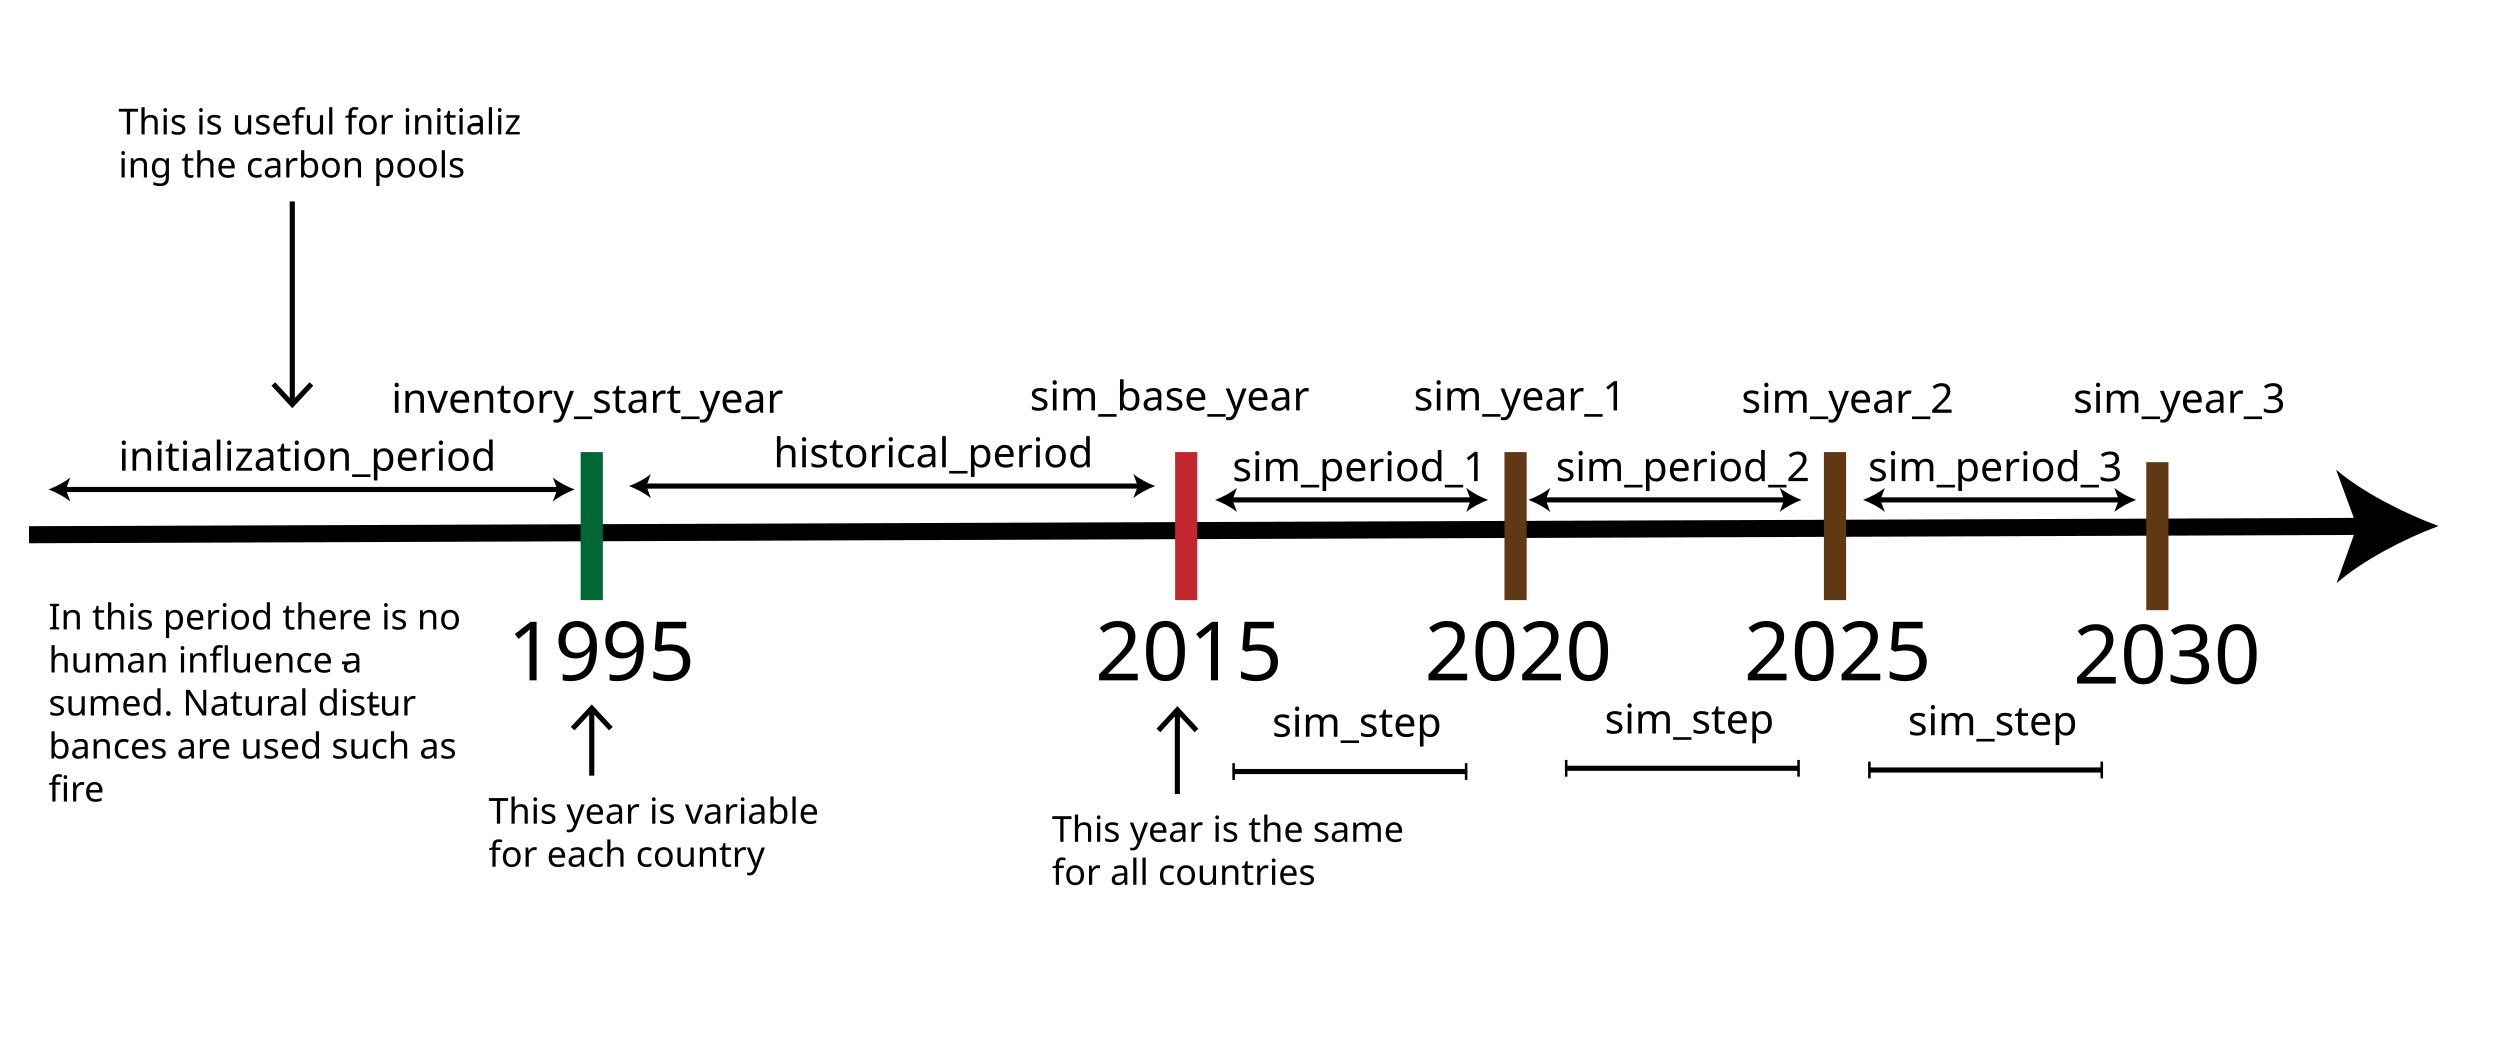
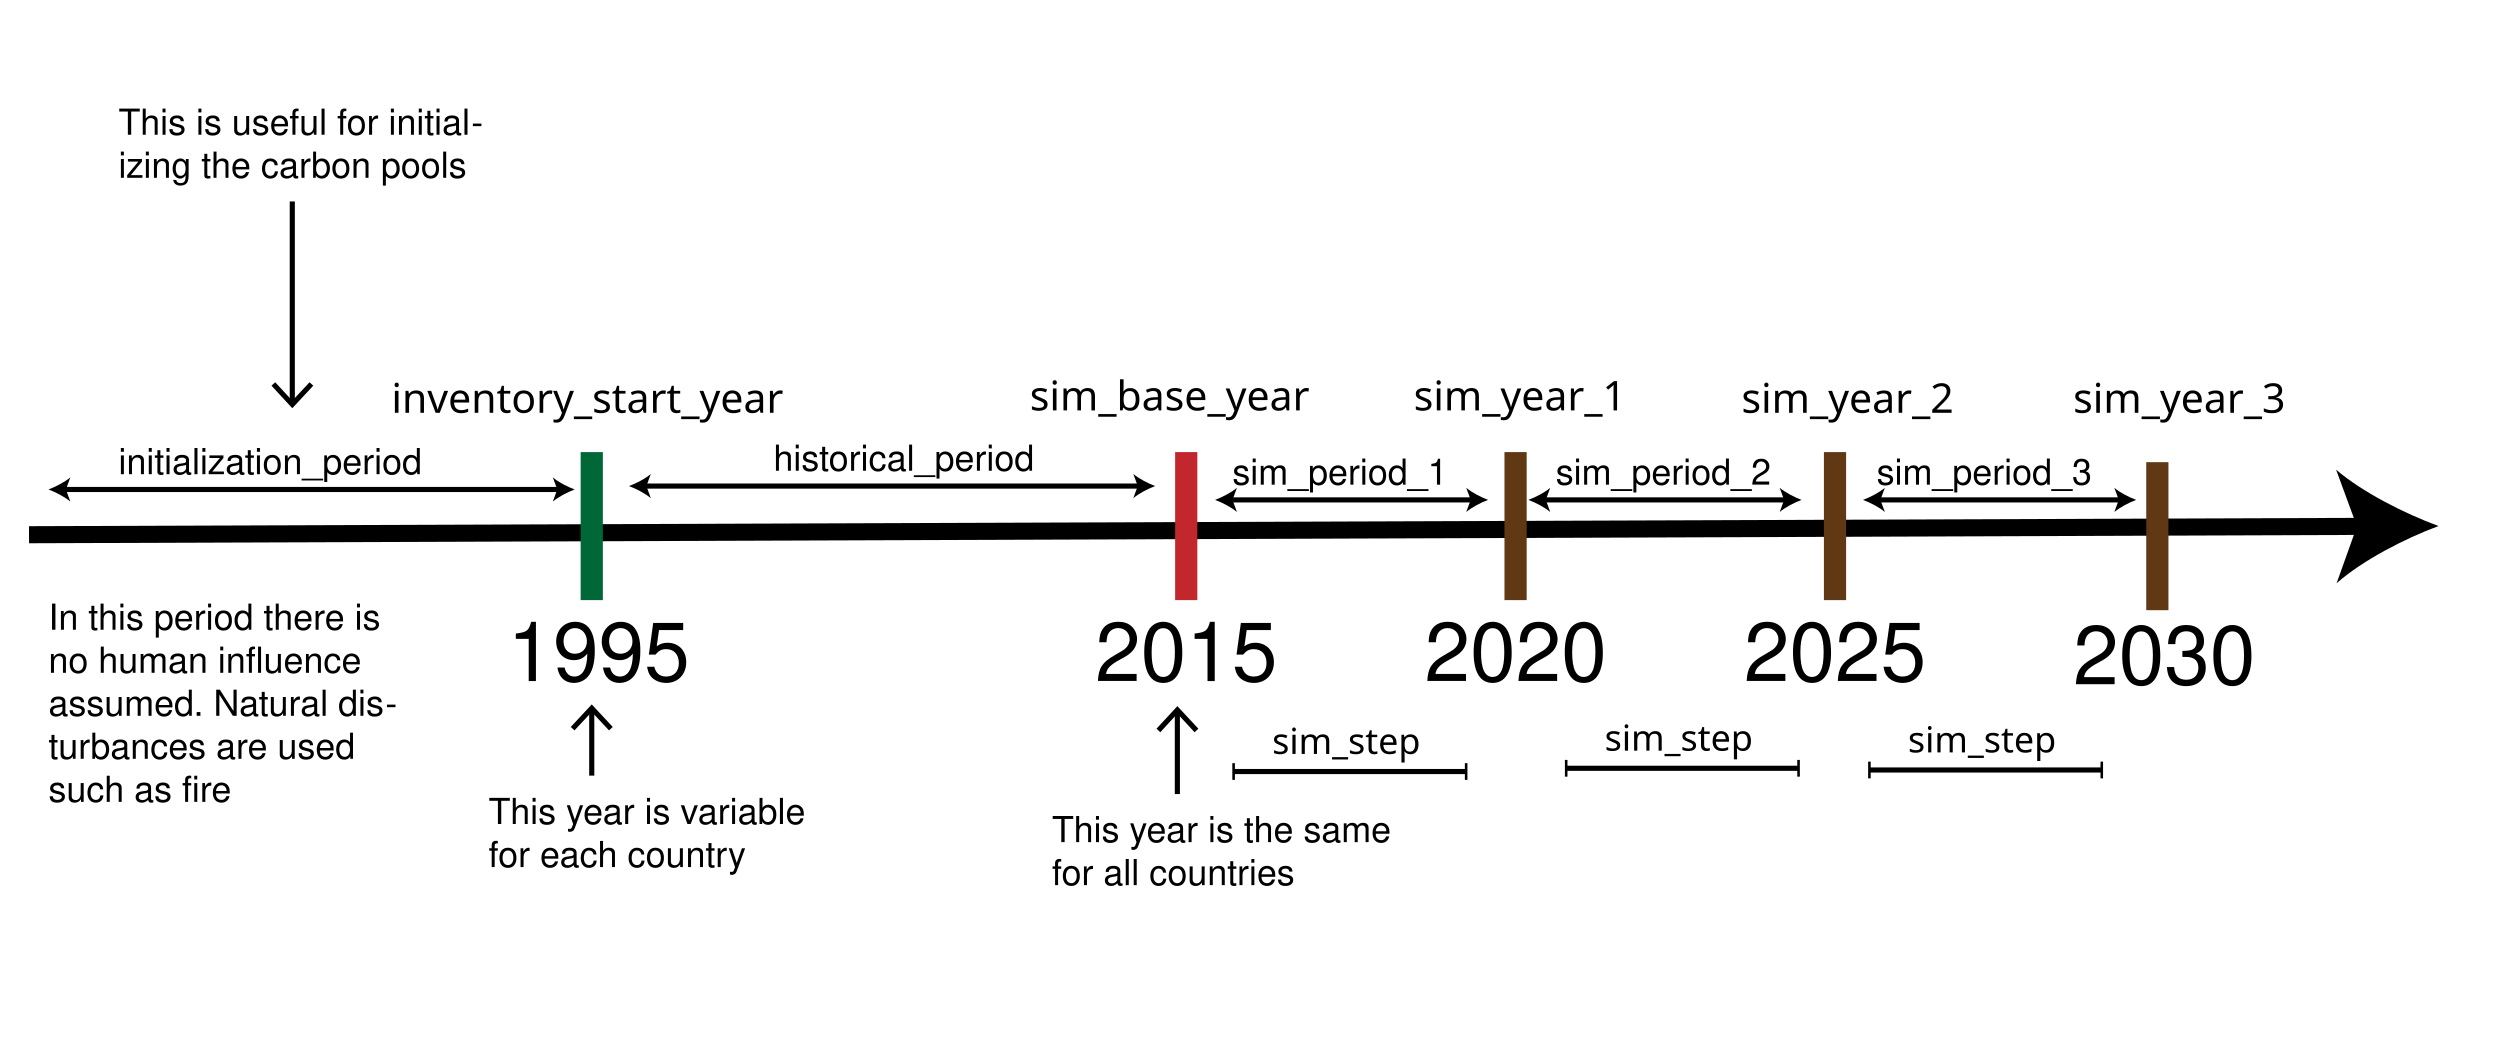
<svg xmlns="http://www.w3.org/2000/svg" version="1.1" id="Layer_1" x="0px" y="0px" viewBox="0 0 1464.3 620.9" style="enable-background:new 0 0 1464.3 620.9;" xml:space="preserve">
  <style type="text/css">
- 	.st0{fill:none;stroke:#000000;stroke-width:10;stroke-miterlimit:10;}
- 	.st1{fill:none;stroke:#006837;stroke-width:13;stroke-miterlimit:10;}
- 	.st2{fill:none;}
- 	.st3{font-family:'MyriadPro-Regular';}
- 	.st4{font-size:48px;}
- 	.st5{font-size:21px;}
- 	.st6{fill:none;stroke:#C1272D;stroke-width:13;stroke-miterlimit:10;}
- 	.st7{fill:none;stroke:#603813;stroke-width:13;stroke-miterlimit:10;}
- 	.st8{font-family:'Helvetica-Bold';}
- 	.st9{font-size:24px;}
- 	.st10{fill:none;stroke:#000000;stroke-width:3;stroke-miterlimit:10;}
+ 	.st0{fill:none;}
+ 	.st1{font-family:'Helvetica';}
+ 	.st2{font-size:48px;}
+ 	.st3{font-size:21px;}
+ 	.st4{font-family:'Helvetica-Bold';}
+ 	.st5{font-size:24px;}
+ 	.st6{font-family:'Helvetica-Oblique';}
+ 	.st7{fill:none;stroke:#000000;stroke-width:10;stroke-miterlimit:10;}
+ 	.st8{fill:none;stroke:#006837;stroke-width:13;stroke-miterlimit:10;}
+ 	.st9{fill:none;stroke:#C1272D;stroke-width:13;stroke-miterlimit:10;}
+ 	.st10{fill:none;stroke:#603813;stroke-width:13;stroke-miterlimit:10;}
+ 	.st11{fill:none;stroke:#000000;stroke-width:3;stroke-miterlimit:10;}
</style>
-   <g>
-     <g>
-       <line class="st0" x1="17" y1="313.2" x2="1386.1" y2="308.3" />
-       <g>
-         <path d="M1428.3,308.1c-19.9,7.4-44.5,20.1-59.7,33.5l11.9-33.3l-12.2-33.2C1383.7,288.3,1408.4,300.8,1428.3,308.1z" />
-       </g>
-     </g>
+   <g id="Text_1_">
+     <rect x="297.2" y="364.4" class="st0" width="121.7" height="48.2" />
+     <text transform="matrix(1 0 0 1 297.2435 398.8975)" class="st1 st2">1995</text>
+     <rect x="286.2" y="467.5" class="st0" width="214.9" height="57.4" />
+     <text transform="matrix(1 0 0 1 286.1533 482.6466)" class="st1 st3">This year is variable </text>
+     <text transform="matrix(1 0 0 1 286.1533 507.8466)" class="st1 st3">for each country</text>
+     <rect x="69.4" y="63.8" class="st0" width="214.9" height="84.1" />
+     <text transform="matrix(1 0 0 1 69.4063 78.9261)" class="st1 st3">This is useful for initial</text>
+     <text transform="matrix(1 0 0 1 276.0063 78.9261)" class="st1 st3">-</text>
+     <text transform="matrix(1 0 0 1 69.4063 104.1261)" class="st1 st3">izing the carbon pools</text>
+     <rect x="28.4" y="353.8" class="st0" width="214.9" height="171.2" />
+     <text transform="matrix(1 0 0 1 28.3831 368.8594)" class="st1 st3">In this period there is </text>
+     <text transform="matrix(1 0 0 1 28.3831 394.0594)" class="st1 st3">no human influence </text>
+     <text transform="matrix(1 0 0 1 28.3831 419.2594)" class="st1 st3">assumed. Natural dis</text>
+     <text transform="matrix(1 0 0 1 225.6831 419.2594)" class="st1 st3">-</text>
+     <text transform="matrix(1 0 0 1 28.3831 444.4594)" class="st1 st3">turbances are used </text>
+     <text transform="matrix(1 0 0 1 28.3831 469.6594)" class="st1 st3">such as fire</text>
+     <rect x="641.5" y="364.4" class="st0" width="121.7" height="48.2" />
+     <text transform="matrix(1 0 0 1 641.4571 398.8975)" class="st1 st2">2015</text>
+     <rect x="616.1" y="478.1" class="st0" width="200.1" height="56.1" />
+     <text transform="matrix(1 0 0 1 616.1404 493.2482)" class="st1 st3">This year is the same </text>
+     <text transform="matrix(1 0 0 1 616.1404 518.4482)" class="st1 st3">for all countries</text>
+     <rect x="834.4" y="364.4" class="st0" width="121.7" height="48.2" />
+     <text transform="matrix(1 0 0 1 834.3907 398.8975)" class="st1 st2">2020</text>
+     <rect x="1021.4" y="364.4" class="st0" width="121.7" height="48.2" />
+     <text transform="matrix(1 0 0 1 1021.442 398.8975)" class="st1 st2">2025</text>
+     <rect x="1214.3" y="366.3" class="st0" width="121.7" height="48.2" />
+     <text transform="matrix(1 0 0 1 1214.287 400.7796)" class="st1 st2">2030</text>
+     <rect x="603.2" y="223.1" class="st0" width="179.7" height="28.4" />
+     <text transform="matrix(1 0 0 1 603.1647 240.3766)" class="st4 st5">sim_base_year</text>
+     <rect x="828" y="223.1" class="st0" width="140.4" height="28" />
+     <text transform="matrix(1 0 0 1 828.0319 240.3765)" class="st4 st5">sim_year_1</text>
+     <rect x="1020" y="224.5" class="st0" width="140.4" height="28" />
+     <text transform="matrix(1 0 0 1 1020 241.7829)" class="st4 st5">sim_year_2</text>
+     <rect x="1214.3" y="224.5" class="st0" width="140.4" height="28" />
+     <text transform="matrix(1 0 0 1 1214.287 241.7829)" class="st4 st5">sim_year_3</text>
+     <rect x="939.9" y="424.6" class="st0" width="140.4" height="28" />
+     <text transform="matrix(1 0 0 1 939.881 439.6982)" class="st6 st3">sim_step</text>
+     <rect x="745.2" y="426.5" class="st0" width="140.4" height="28" />
+     <text transform="matrix(1 0 0 1 745.1509 441.5803)" class="st6 st3">sim_step</text>
+     <rect x="1117.5" y="425.6" class="st0" width="140.4" height="28" />
+     <text transform="matrix(1 0 0 1 1117.521 440.6982)" class="st6 st3">sim_step</text>
+     <rect x="453" y="260.6" class="st0" width="194.7" height="28" />
+     <text transform="matrix(1 0 0 1 453.0196 275.7303)" class="st1 st3">historical_period</text>
+     <rect x="721.8" y="268.8" class="st0" width="194.7" height="28" />
+     <text transform="matrix(1 0 0 1 721.8323 283.87)" class="st1 st3">sim_period_1</text>
+     <rect x="911.2" y="268.8" class="st0" width="194.7" height="28" />
+     <text transform="matrix(1 0 0 1 911.2344 283.87)" class="st1 st3">sim_period_2</text>
+     <rect x="1099.2" y="268.8" class="st0" width="194.7" height="28" />
+     <text transform="matrix(1 0 0 1 1099.203 283.87)" class="st1 st3">sim_period_3</text>
+     <rect x="69.4" y="262.6" class="st0" width="233.2" height="28" />
+     <text transform="matrix(1 0 0 1 69.4064 277.7303)" class="st1 st3">initialization_period</text>
+     <rect x="229.3" y="224.5" class="st0" width="257.7" height="28" />
+     <text transform="matrix(1 0 0 1 229.2502 241.7829)" class="st4 st5">inventory_start_year</text>
  </g>
-   <line class="st1" x1="346.6" y1="264.8" x2="346.6" y2="351.5" />
-   <rect x="297.2" y="364.4" class="st2" width="121.7" height="48.2" />
-   <text transform="matrix(1 0 0 1 297.2435 398.4653)" class="st3 st4">1995</text>
-   <rect x="286.2" y="467.5" class="st2" width="184" height="52.6" />
-   <text transform="matrix(1 0 0 1 286.1533 482.4576)">
-     <tspan x="0" y="0" class="st3 st5">This year is variable </tspan>
-     <tspan x="0" y="25.2" class="st3 st5">for each country</tspan>
-   </text>
-   <rect x="69.4" y="63.8" class="st2" width="214.9" height="84.1" />
-   <text transform="matrix(1 0 0 1 69.4063 78.7367)">
-     <tspan x="0" y="0" class="st3 st5">This is useful for initializ</tspan>
-     <tspan x="206.3" y="0" class="st3 st5">-</tspan>
-     <tspan x="0" y="25.2" class="st3 st5">ing the carbon pools</tspan>
-   </text>
-   <rect x="28.4" y="353.8" class="st2" width="214.9" height="171.2" />
-   <text transform="matrix(1 0 0 1 28.3831 368.6699)">
-     <tspan x="0" y="0" class="st3 st5">In this period there is no </tspan>
-     <tspan x="0" y="25.2" class="st3 st5">human influence a</tspan>
-     <tspan x="171.1" y="25.2" class="st3 st5">-</tspan>
-     <tspan x="0" y="50.4" class="st3 st5">sumed. Natural distur</tspan>
-     <tspan x="187.9" y="50.4" class="st3 st5">-</tspan>
-     <tspan x="0" y="75.6" class="st3 st5">bances are used such as </tspan>
-     <tspan x="0" y="100.8" class="st3 st5">fire</tspan>
-   </text>
-   <line class="st6" x1="694.8" y1="264.8" x2="694.8" y2="351.5" />
-   <rect x="641.5" y="364.4" class="st2" width="121.7" height="48.2" />
-   <text transform="matrix(1 0 0 1 641.4571 398.4653)" class="st3 st4">2015</text>
-   <rect x="616.1" y="478.1" class="st2" width="200.1" height="56.1" />
-   <text transform="matrix(1 0 0 1 616.1404 493.0592)">
-     <tspan x="0" y="0" class="st3 st5">This year is the same </tspan>
-     <tspan x="0" y="25.2" class="st3 st5">for all countries</tspan>
-   </text>
-   <line class="st7" x1="887.7" y1="264.8" x2="887.7" y2="351.5" />
-   <rect x="834.4" y="364.4" class="st2" width="121.7" height="48.2" />
-   <text transform="matrix(1 0 0 1 834.3907 398.4653)" class="st3 st4">2020</text>
-   <line class="st7" x1="1074.8" y1="264.8" x2="1074.8" y2="351.5" />
-   <rect x="1021.4" y="364.4" class="st2" width="121.7" height="48.2" />
-   <text transform="matrix(1 0 0 1 1021.442 398.4653)" class="st3 st4">2025</text>
-   <line class="st7" x1="1263.6" y1="270.7" x2="1263.6" y2="357.4" />
-   <rect x="1214.3" y="366.3" class="st2" width="121.7" height="48.2" />
-   <text transform="matrix(1 0 0 1 1214.287 400.3474)" class="st3 st4">2030</text>
-   <rect x="603.2" y="223.1" class="st2" width="179.7" height="28.4" />
-   <text transform="matrix(1 0 0 1 603.1647 240.3766)" class="st8 st9">sim_base_year</text>
-   <rect x="828" y="223.1" class="st2" width="140.4" height="28" />
-   <text transform="matrix(1 0 0 1 828.0319 240.3765)" class="st8 st9">sim_year_1</text>
-   <rect x="1020" y="224.5" class="st2" width="140.4" height="28" />
-   <text transform="matrix(1 0 0 1 1020 241.7829)" class="st8 st9">sim_year_2</text>
-   <rect x="1214.3" y="224.5" class="st2" width="140.4" height="28" />
-   <text transform="matrix(1 0 0 1 1214.287 241.7829)" class="st8 st9">sim_year_3</text>
-   <rect x="939.9" y="412.6" class="st2" width="140.4" height="28" />
-   <text transform="matrix(1 0 0 1 939.881 429.6186)" class="st3 st9">sim_step</text>
-   <g>
-     <g>
-       <line class="st10" x1="917.3" y1="450" x2="1053.5" y2="450" />
-       <g>
-         <rect x="916.6" y="445.1" width="1.5" height="9.8" />
-       </g>
-       <g>
-         <rect x="1052.7" y="445.1" width="1.5" height="9.8" />
-       </g>
-     </g>
+   <g id="Timeline">
+     <g>
+       <g>
+         <line class="st7" x1="17" y1="313.2" x2="1386.1" y2="308.3" />
+         <g>
+           <path d="M1428.3,308.1c-19.9,7.4-44.5,20.1-59.7,33.5l11.9-33.3l-12.2-33.2C1383.7,288.3,1408.4,300.8,1428.3,308.1z" />
+         </g>
+       </g>
+     </g>
+     <line class="st8" x1="346.6" y1="264.8" x2="346.6" y2="351.5" />
+     <line class="st9" x1="694.8" y1="264.8" x2="694.8" y2="351.5" />
+     <line class="st10" x1="887.7" y1="264.8" x2="887.7" y2="351.5" />
+     <line class="st10" x1="1074.8" y1="264.8" x2="1074.8" y2="351.5" />
+     <line class="st10" x1="1263.6" y1="270.7" x2="1263.6" y2="357.4" />
  </g>
-   <rect x="745.2" y="414.5" class="st2" width="140.4" height="28" />
-   <text transform="matrix(1 0 0 1 745.1509 431.5007)" class="st3 st9">sim_step</text>
-   <g>
-     <g>
-       <line class="st10" x1="722.6" y1="451.9" x2="858.7" y2="451.9" />
-       <g>
-         <rect x="721.8" y="447" width="1.5" height="9.8" />
-       </g>
-       <g>
-         <rect x="858" y="447" width="1.5" height="9.8" />
+   <g id="Arrows">
+     <g>
+       <g>
+         <line class="st11" x1="720.7" y1="292.8" x2="862.6" y2="292.8" />
+         <g>
+           <path d="M711.7,292.8c4.3,1.6,9.5,4.3,12.8,7.1l-2.6-7.1l2.6-7.1C721.2,288.5,715.9,291.2,711.7,292.8z" />
+         </g>
+         <g>
+           <path d="M871.6,292.8c-4.3,1.6-9.5,4.3-12.8,7.1l2.6-7.1l-2.6-7.1C862.1,288.5,867.4,291.2,871.6,292.8z" />
+         </g>
+       </g>
+     </g>
+     <g>
+       <g>
+         <line class="st11" x1="904.3" y1="292.8" x2="1046.2" y2="292.8" />
+         <g>
+           <path d="M895.2,292.8c4.3,1.6,9.5,4.3,12.8,7.1l-2.6-7.1l2.6-7.1C904.8,288.5,899.5,291.2,895.2,292.8z" />
+         </g>
+         <g>
+           <path d="M1055.2,292.8c-4.3,1.6-9.5,4.3-12.8,7.1l2.6-7.1l-2.6-7.1C1045.7,288.5,1051,291.2,1055.2,292.8z" />
+         </g>
+       </g>
+     </g>
+     <g>
+       <g>
+         <line class="st11" x1="1100.3" y1="292.8" x2="1242.1" y2="292.8" />
+         <g>
+           <path d="M1091.2,292.8c4.3,1.6,9.5,4.3,12.8,7.1l-2.6-7.1l2.6-7.1C1100.7,288.5,1095.5,291.2,1091.2,292.8z" />
+         </g>
+         <g>
+           <path d="M1251.2,292.8c-4.3,1.6-9.5,4.3-12.8,7.1l2.6-7.1l-2.6-7.1C1241.6,288.5,1246.9,291.2,1251.2,292.8z" />
+         </g>
+       </g>
+     </g>
+     <g>
+       <g>
+         <line class="st11" x1="37.4" y1="286.7" x2="327.5" y2="286.7" />
+         <g>
+           <path d="M28.4,286.7c4.3,1.6,9.5,4.3,12.8,7.1l-2.6-7.1l2.6-7.1C37.9,282.4,32.6,285.1,28.4,286.7z" />
+         </g>
+         <g>
+           <path d="M336.6,286.7c-4.3,1.6-9.5,4.3-12.8,7.1l2.6-7.1l-2.6-7.1C327,282.4,332.3,285.1,336.6,286.7z" />
+         </g>
+       </g>
+     </g>
+     <g>
+       <g>
+         <line class="st11" x1="171.2" y1="118" x2="171.2" y2="235.9" />
+         <g>
+           <polygon points="159,225.9 161.2,223.9 171.2,234.7 181.3,223.9 183.5,225.9 171.2,239.1     " />
+         </g>
+       </g>
+     </g>
+     <g>
+       <g>
+         <line class="st11" x1="346.6" y1="454.3" x2="346.6" y2="415.8" />
+         <g>
+           <polygon points="358.9,425.8 356.7,427.8 346.6,417 336.5,427.8 334.3,425.8 346.6,412.6     " />
+         </g>
+       </g>
+     </g>
+     <g>
+       <g>
+         <line class="st11" x1="689.6" y1="465.1" x2="689.6" y2="416.9" />
+         <g>
+           <polygon points="701.9,426.8 699.7,428.9 689.6,418 679.6,428.9 677.4,426.8 689.6,413.6     " />
+         </g>
+       </g>
+     </g>
+     <g>
+       <g>
+         <line class="st11" x1="917.3" y1="450" x2="1053.5" y2="450" />
+         <g>
+           <rect x="916.6" y="445.1" width="1.5" height="9.8" />
+         </g>
+         <g>
+           <rect x="1052.7" y="445.1" width="1.5" height="9.8" />
+         </g>
+       </g>
+     </g>
+     <g>
+       <g>
+         <line class="st11" x1="722.6" y1="451.9" x2="858.7" y2="451.9" />
+         <g>
+           <rect x="721.8" y="447" width="1.5" height="9.8" />
+         </g>
+         <g>
+           <rect x="858" y="447" width="1.5" height="9.8" />
+         </g>
+       </g>
+     </g>
+     <g>
+       <g>
+         <line class="st11" x1="1095" y1="451" x2="1231.1" y2="451" />
+         <g>
+           <rect x="1094.2" y="446.1" width="1.5" height="9.8" />
+         </g>
+         <g>
+           <rect x="1230.3" y="446.1" width="1.5" height="9.8" />
+         </g>
+       </g>
+     </g>
+     <g>
+       <g>
+         <line class="st11" x1="377.5" y1="284.7" x2="667.6" y2="284.7" />
+         <g>
+           <path d="M368.4,284.7c4.3,1.6,9.5,4.3,12.8,7.1l-2.6-7.1l2.6-7.1C378,280.4,372.7,283.1,368.4,284.7z" />
+         </g>
+         <g>
+           <path d="M676.6,284.7c-4.3,1.6-9.5,4.3-12.8,7.1l2.6-7.1l-2.6-7.1C667.1,280.4,672.4,283.1,676.6,284.7z" />
+         </g>
      </g>
    </g>
  </g>
-   <rect x="1117.5" y="413.6" class="st2" width="140.4" height="28" />
-   <text transform="matrix(1 0 0 1 1117.521 430.6186)" class="st3 st9">sim_step</text>
-   <g>
-     <g>
-       <line class="st10" x1="1095" y1="451" x2="1231.1" y2="451" />
-       <g>
-         <rect x="1094.2" y="446.1" width="1.5" height="9.8" />
-       </g>
-       <g>
-         <rect x="1230.3" y="446.1" width="1.5" height="9.8" />
-       </g>
-     </g>
-   </g>
-   <rect x="453" y="256.6" class="st2" width="194.7" height="28" />
-   <text transform="matrix(1 0 0 1 453.0196 273.6708)" class="st3 st9">historical_period</text>
-   <g>
-     <g>
-       <line class="st10" x1="377.5" y1="284.7" x2="667.6" y2="284.7" />
-       <g>
-         <path d="M368.4,284.7c4.3,1.6,9.5,4.3,12.8,7.1l-2.6-7.1l2.6-7.1C378,280.4,372.7,283.1,368.4,284.7z" />
-       </g>
-       <g>
-         <path d="M676.6,284.7c-4.3,1.6-9.5,4.3-12.8,7.1l2.6-7.1l-2.6-7.1C667.1,280.4,672.4,283.1,676.6,284.7z" />
-       </g>
-     </g>
-   </g>
-   <rect x="721.8" y="264.8" class="st2" width="194.7" height="28" />
-   <text transform="matrix(1 0 0 1 721.8323 281.8104)" class="st3 st9">sim_period_1</text>
-   <rect x="911.2" y="264.8" class="st2" width="194.7" height="28" />
-   <text transform="matrix(1 0 0 1 911.2344 281.8104)" class="st3 st9">sim_period_2</text>
-   <rect x="1094.2" y="264.8" class="st2" width="194.7" height="28" />
-   <text transform="matrix(1 0 0 1 1094.203 281.8104)" class="st3 st9">sim_period_3</text>
-   <g>
-     <g>
-       <line class="st10" x1="720.7" y1="292.8" x2="862.6" y2="292.8" />
-       <g>
-         <path d="M711.7,292.8c4.3,1.6,9.5,4.3,12.8,7.1l-2.6-7.1l2.6-7.1C721.2,288.5,715.9,291.2,711.7,292.8z" />
-       </g>
-       <g>
-         <path d="M871.6,292.8c-4.3,1.6-9.5,4.3-12.8,7.1l2.6-7.1l-2.6-7.1C862.1,288.5,867.4,291.2,871.6,292.8z" />
-       </g>
-     </g>
-   </g>
-   <g>
-     <g>
-       <line class="st10" x1="904.3" y1="292.8" x2="1046.2" y2="292.8" />
-       <g>
-         <path d="M895.2,292.8c4.3,1.6,9.5,4.3,12.8,7.1l-2.6-7.1l2.6-7.1C904.8,288.5,899.5,291.2,895.2,292.8z" />
-       </g>
-       <g>
-         <path d="M1055.2,292.8c-4.3,1.6-9.5,4.3-12.8,7.1l2.6-7.1l-2.6-7.1C1045.7,288.5,1051,291.2,1055.2,292.8z" />
-       </g>
-     </g>
-   </g>
-   <g>
-     <g>
-       <line class="st10" x1="1100.3" y1="292.8" x2="1242.1" y2="292.8" />
-       <g>
-         <path d="M1091.2,292.8c4.3,1.6,9.5,4.3,12.8,7.1l-2.6-7.1l2.6-7.1C1100.7,288.5,1095.5,291.2,1091.2,292.8z" />
-       </g>
-       <g>
-         <path d="M1251.2,292.8c-4.3,1.6-9.5,4.3-12.8,7.1l2.6-7.1l-2.6-7.1C1241.6,288.5,1246.9,291.2,1251.2,292.8z" />
-       </g>
-     </g>
-   </g>
-   <rect x="69.4" y="258.6" class="st2" width="233.2" height="28" />
-   <text transform="matrix(1 0 0 1 69.4064 275.6708)" class="st3 st9">initialization_period</text>
-   <g>
-     <g>
-       <line class="st10" x1="37.4" y1="286.7" x2="327.5" y2="286.7" />
-       <g>
-         <path d="M28.4,286.7c4.3,1.6,9.5,4.3,12.8,7.1l-2.6-7.1l2.6-7.1C37.9,282.4,32.6,285.1,28.4,286.7z" />
-       </g>
-       <g>
-         <path d="M336.6,286.7c-4.3,1.6-9.5,4.3-12.8,7.1l2.6-7.1l-2.6-7.1C327,282.4,332.3,285.1,336.6,286.7z" />
-       </g>
-     </g>
-   </g>
-   <g>
-     <g>
-       <line class="st10" x1="171.2" y1="118" x2="171.2" y2="235.9" />
-       <g>
-         <polygon points="159,225.9 161.2,223.9 171.2,234.7 181.3,223.9 183.5,225.9 171.2,239.1    " />
-       </g>
-     </g>
-   </g>
-   <g>
-     <g>
-       <line class="st10" x1="346.6" y1="454.3" x2="346.6" y2="415.8" />
-       <g>
-         <polygon points="358.9,425.8 356.7,427.8 346.6,417 336.5,427.8 334.3,425.8 346.6,412.6    " />
-       </g>
-     </g>
-   </g>
-   <g>
-     <g>
-       <line class="st10" x1="689.6" y1="465.1" x2="689.6" y2="416.9" />
-       <g>
-         <polygon points="701.9,426.8 699.7,428.9 689.6,418 679.6,428.9 677.4,426.8 689.6,413.6    " />
-       </g>
-     </g>
-   </g>
-   <rect x="229.3" y="224.5" class="st2" width="257.7" height="28" />
-   <text transform="matrix(1 0 0 1 229.2502 241.7829)" class="st8 st9">inventory_start_year</text>
</svg>
